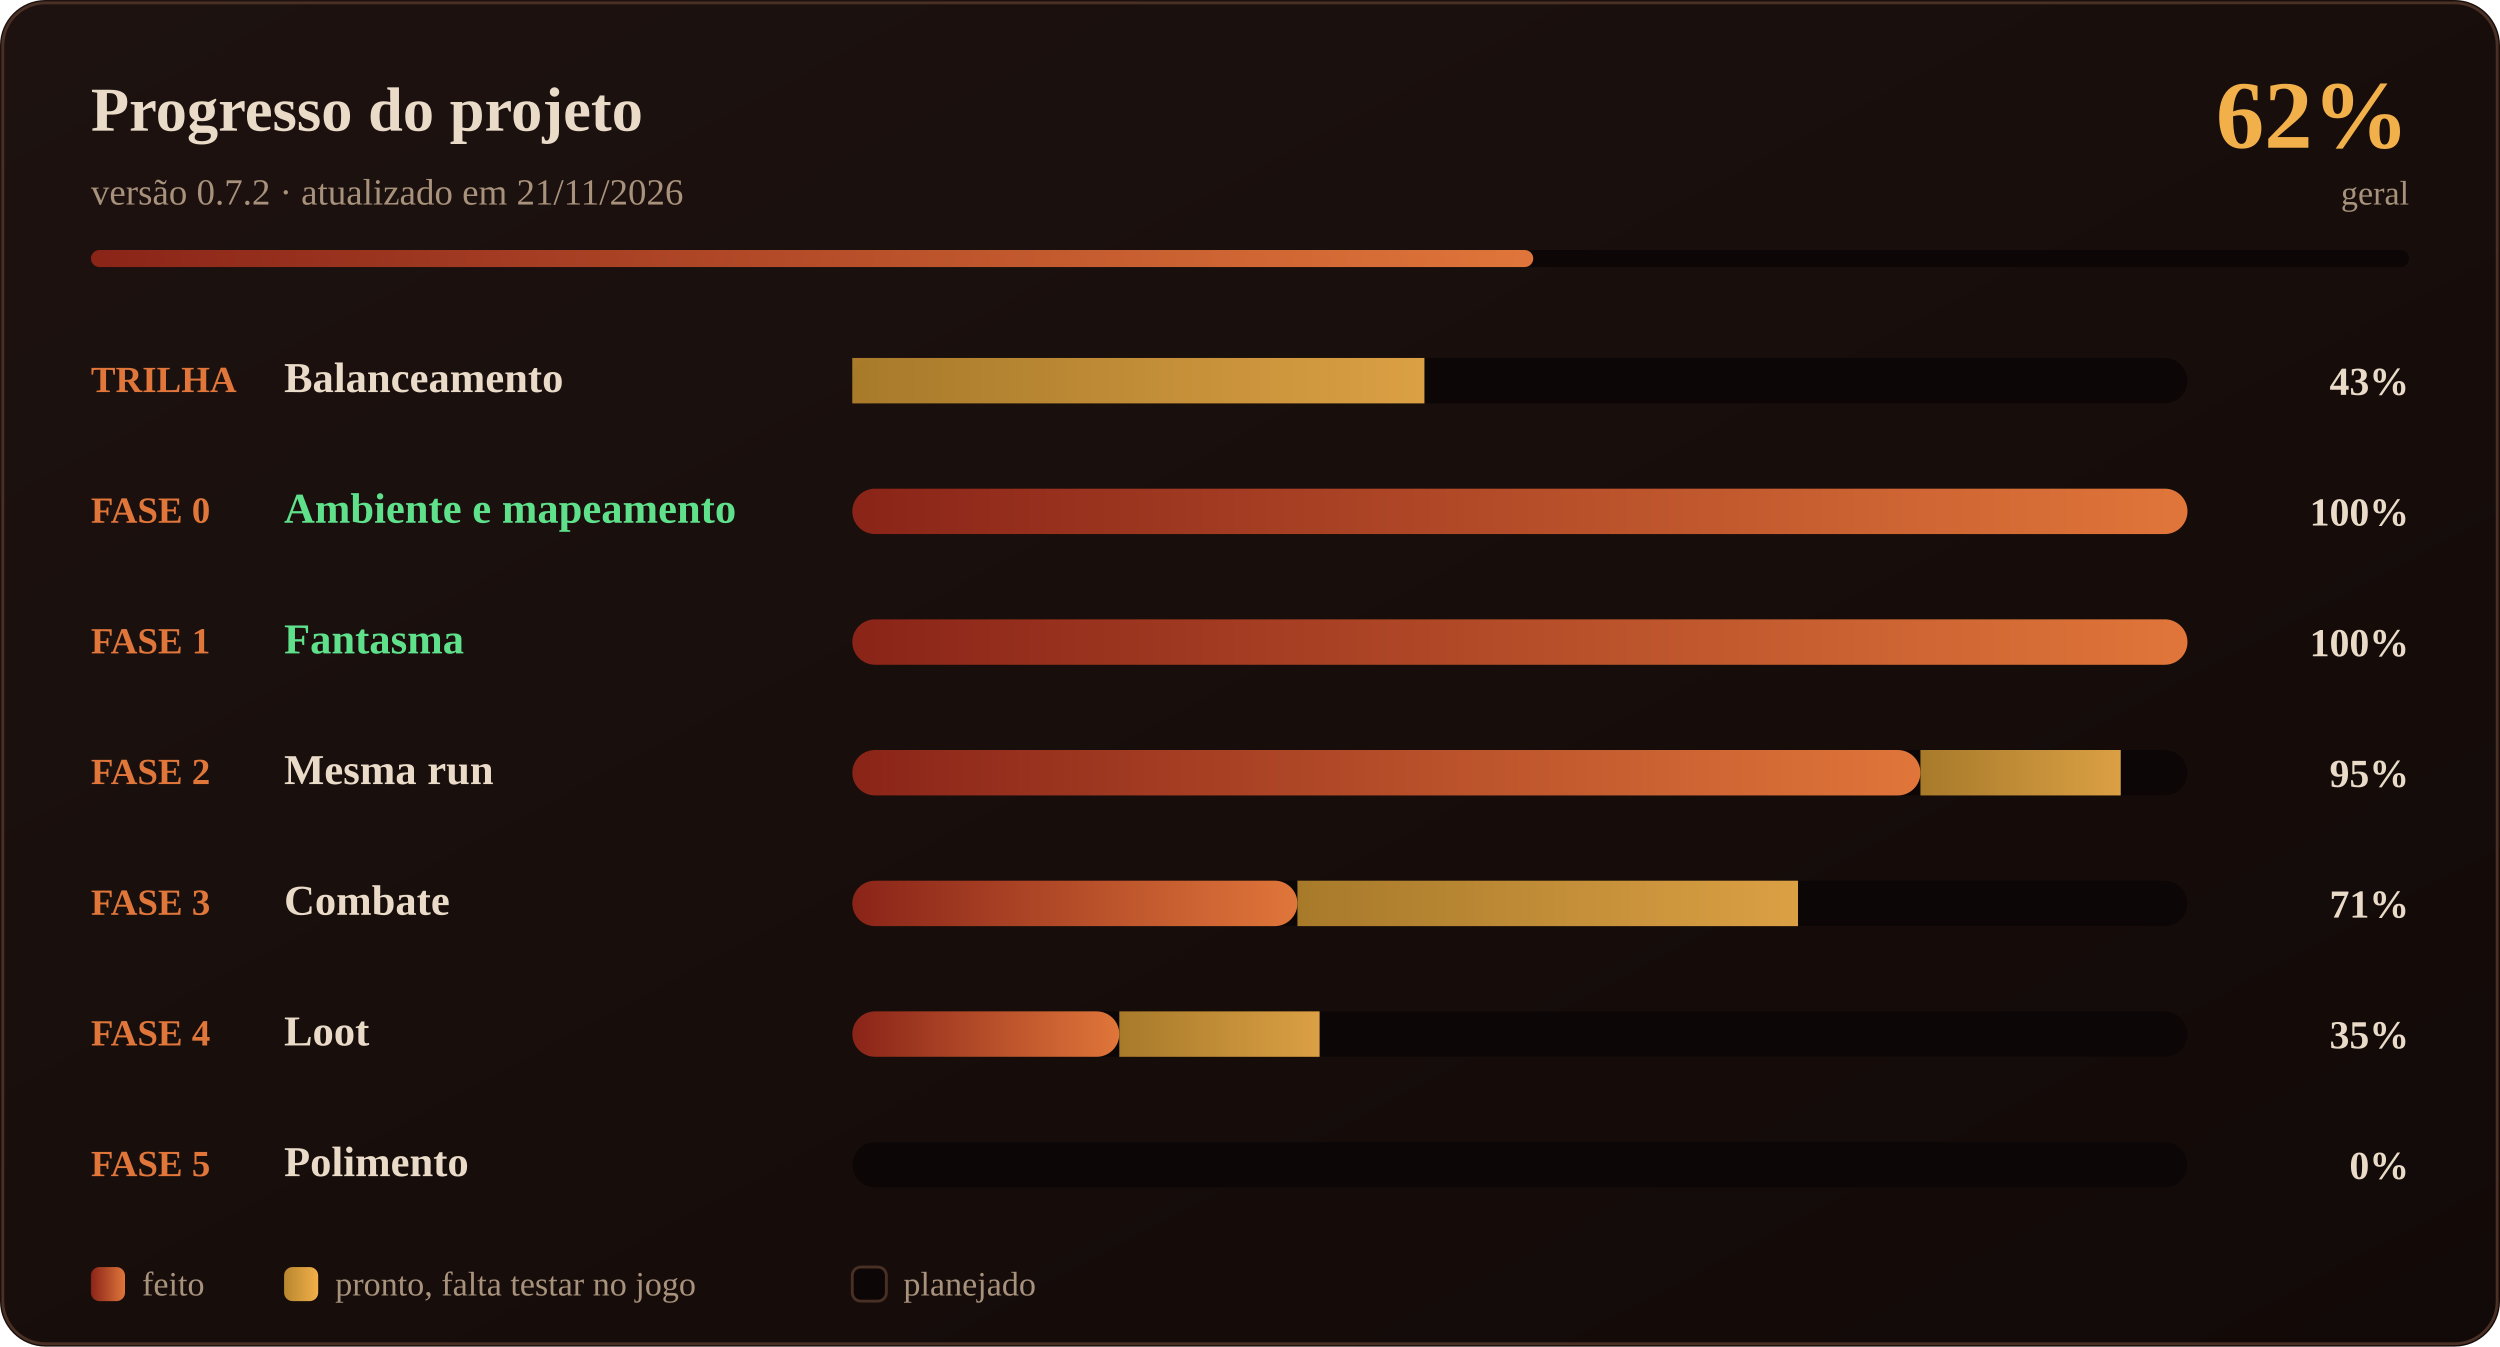
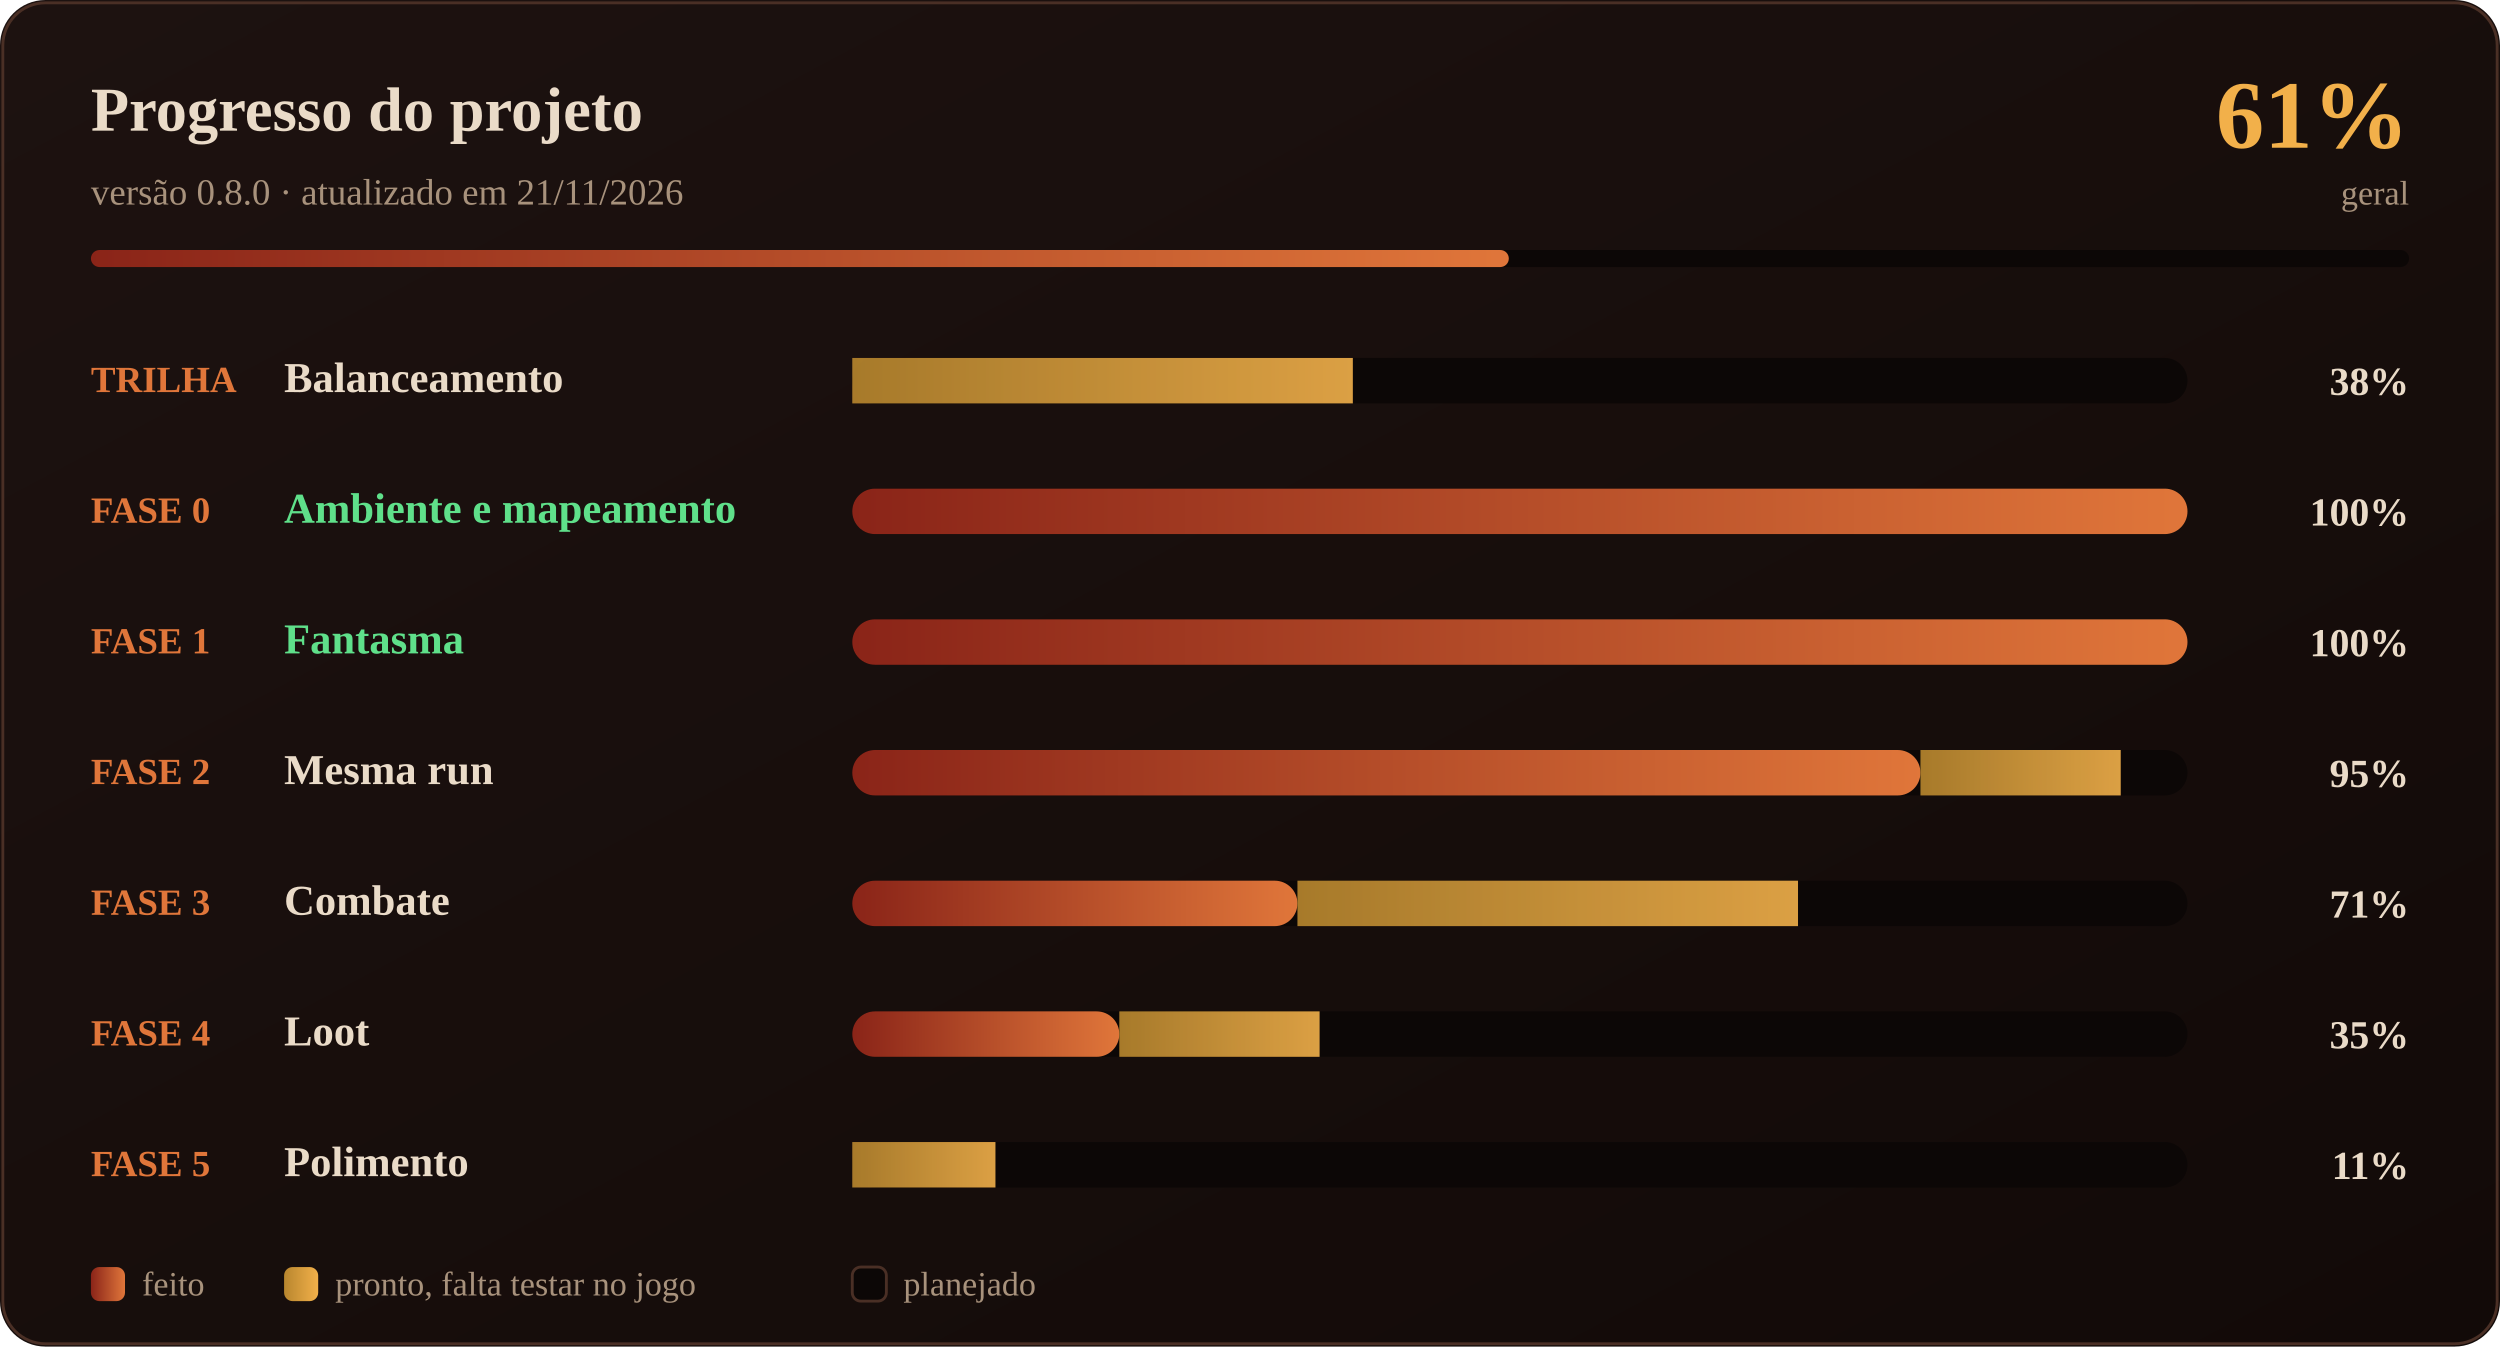
<svg xmlns="http://www.w3.org/2000/svg" width="880" height="474" viewBox="0 0 880 474" font-family="Georgia, 'Times New Roman', serif">
  <defs>
    <linearGradient id="fundo" x1="0" y1="0" x2="1" y2="1">
      <stop offset="0" stop-color="#1d1210" />
      <stop offset="1" stop-color="#120a08" />
    </linearGradient>
    <linearGradient id="fogo" x1="0" y1="0" x2="1" y2="0">
      <stop offset="0" stop-color="#8a2418" />
      <stop offset="1" stop-color="#e0763a" />
    </linearGradient>
    <linearGradient id="teste" x1="0" y1="0" x2="1" y2="0">
      <stop offset="0" stop-color="#b8862e" />
      <stop offset="1" stop-color="#f2b04a" />
    </linearGradient>
  </defs>
  <rect width="880" height="474" rx="16" fill="url(#fundo)" />
  <rect x="1" y="1" width="878" height="472" rx="15" fill="none" stroke="#4a2f25" />
  <text x="32" y="46" fill="#eadbc8" font-size="22" font-weight="700">Progresso do projeto</text>
-   <text x="32" y="72" fill="#a8927c" font-size="13">versão 0.7.2 · atualizado em 21/11/2026</text>
-   <text x="848" y="52" fill="#f2b04a" font-size="34" font-weight="800" text-anchor="end">62%</text>
+   <text x="32" y="72" fill="#a8927c" font-size="13">versão 0.8.0 · atualizado em 21/11/2026</text>
+   <text x="848" y="52" fill="#f2b04a" font-size="34" font-weight="800" text-anchor="end">61%</text>
  <text x="848" y="72" fill="#a8927c" font-size="12" text-anchor="end">geral</text>
  <rect x="32" y="88" width="816" height="6" rx="3" fill="#0c0706" />
-   <rect x="32" y="88" width="507.7" height="6" rx="3" fill="url(#fogo)" />
+   <rect x="32" y="88" width="499.1" height="6" rx="3" fill="url(#fogo)" />
  <text x="32" y="138" fill="#e0763a" font-size="13" font-weight="700">TRILHA</text>
  <text x="100" y="138" fill="#eadbc8" font-size="15" font-weight="600">Balanceamento</text>
  <rect x="300" y="126" width="470" height="16" rx="8" fill="#0c0706" />
-   <rect x="300.0" y="126" width="201.4" height="16" rx="0" fill="url(#teste)" opacity="0.9" />
-   <text x="848" y="139" fill="#eadbc8" font-size="14" font-weight="700" text-anchor="end">43%</text>
+   <rect x="300.0" y="126" width="176.2" height="16" rx="0" fill="url(#teste)" opacity="0.9" />
+   <text x="848" y="139" fill="#eadbc8" font-size="14" font-weight="700" text-anchor="end">38%</text>
  <text x="32" y="184" fill="#e0763a" font-size="13" font-weight="700">FASE 0</text>
  <text x="100" y="184" fill="#5fe08a" font-size="15" font-weight="600">Ambiente e mapeamento</text>
  <rect x="300" y="172" width="470" height="16" rx="8" fill="#0c0706" />
  <rect x="300" y="172" width="470.0" height="16" rx="8" fill="url(#fogo)" />
  <text x="848" y="185" fill="#eadbc8" font-size="14" font-weight="700" text-anchor="end">100%</text>
  <text x="32" y="230" fill="#e0763a" font-size="13" font-weight="700">FASE 1</text>
  <text x="100" y="230" fill="#5fe08a" font-size="15" font-weight="600">Fantasma</text>
  <rect x="300" y="218" width="470" height="16" rx="8" fill="#0c0706" />
  <rect x="300" y="218" width="470.0" height="16" rx="8" fill="url(#fogo)" />
  <text x="848" y="231" fill="#eadbc8" font-size="14" font-weight="700" text-anchor="end">100%</text>
  <text x="32" y="276" fill="#e0763a" font-size="13" font-weight="700">FASE 2</text>
  <text x="100" y="276" fill="#eadbc8" font-size="15" font-weight="600">Mesma run</text>
  <rect x="300" y="264" width="470" height="16" rx="8" fill="#0c0706" />
  <rect x="300" y="264" width="376.0" height="16" rx="8" fill="url(#fogo)" />
  <rect x="676.0" y="264" width="70.5" height="16" rx="0" fill="url(#teste)" opacity="0.9" />
  <text x="848" y="277" fill="#eadbc8" font-size="14" font-weight="700" text-anchor="end">95%</text>
  <text x="32" y="322" fill="#e0763a" font-size="13" font-weight="700">FASE 3</text>
  <text x="100" y="322" fill="#eadbc8" font-size="15" font-weight="600">Combate</text>
  <rect x="300" y="310" width="470" height="16" rx="8" fill="#0c0706" />
  <rect x="300" y="310" width="156.7" height="16" rx="8" fill="url(#fogo)" />
  <rect x="456.7" y="310" width="176.2" height="16" rx="0" fill="url(#teste)" opacity="0.9" />
  <text x="848" y="323" fill="#eadbc8" font-size="14" font-weight="700" text-anchor="end">71%</text>
  <text x="32" y="368" fill="#e0763a" font-size="13" font-weight="700">FASE 4</text>
  <text x="100" y="368" fill="#eadbc8" font-size="15" font-weight="600">Loot</text>
  <rect x="300" y="356" width="470" height="16" rx="8" fill="#0c0706" />
  <rect x="300" y="356" width="94.0" height="16" rx="8" fill="url(#fogo)" />
  <rect x="394.0" y="356" width="70.5" height="16" rx="0" fill="url(#teste)" opacity="0.9" />
  <text x="848" y="369" fill="#eadbc8" font-size="14" font-weight="700" text-anchor="end">35%</text>
  <text x="32" y="414" fill="#e0763a" font-size="13" font-weight="700">FASE 5</text>
  <text x="100" y="414" fill="#eadbc8" font-size="15" font-weight="600">Polimento</text>
  <rect x="300" y="402" width="470" height="16" rx="8" fill="#0c0706" />
-   <text x="848" y="415" fill="#eadbc8" font-size="14" font-weight="700" text-anchor="end">0%</text>
+   <rect x="300.0" y="402" width="50.4" height="16" rx="0" fill="url(#teste)" opacity="0.9" />
+   <text x="848" y="415" fill="#eadbc8" font-size="14" font-weight="700" text-anchor="end">11%</text>
  <rect x="32" y="446" width="12" height="12" rx="3" fill="url(#fogo)" />
  <text x="50" y="456" fill="#a8927c" font-size="12">feito</text>
  <rect x="100" y="446" width="12" height="12" rx="3" fill="url(#teste)" />
  <text x="118" y="456" fill="#a8927c" font-size="12">pronto, falta testar no jogo</text>
  <rect x="300" y="446" width="12" height="12" rx="3" fill="#0c0706" stroke="#4a2f25" />
  <text x="318" y="456" fill="#a8927c" font-size="12">planejado</text>
</svg>
